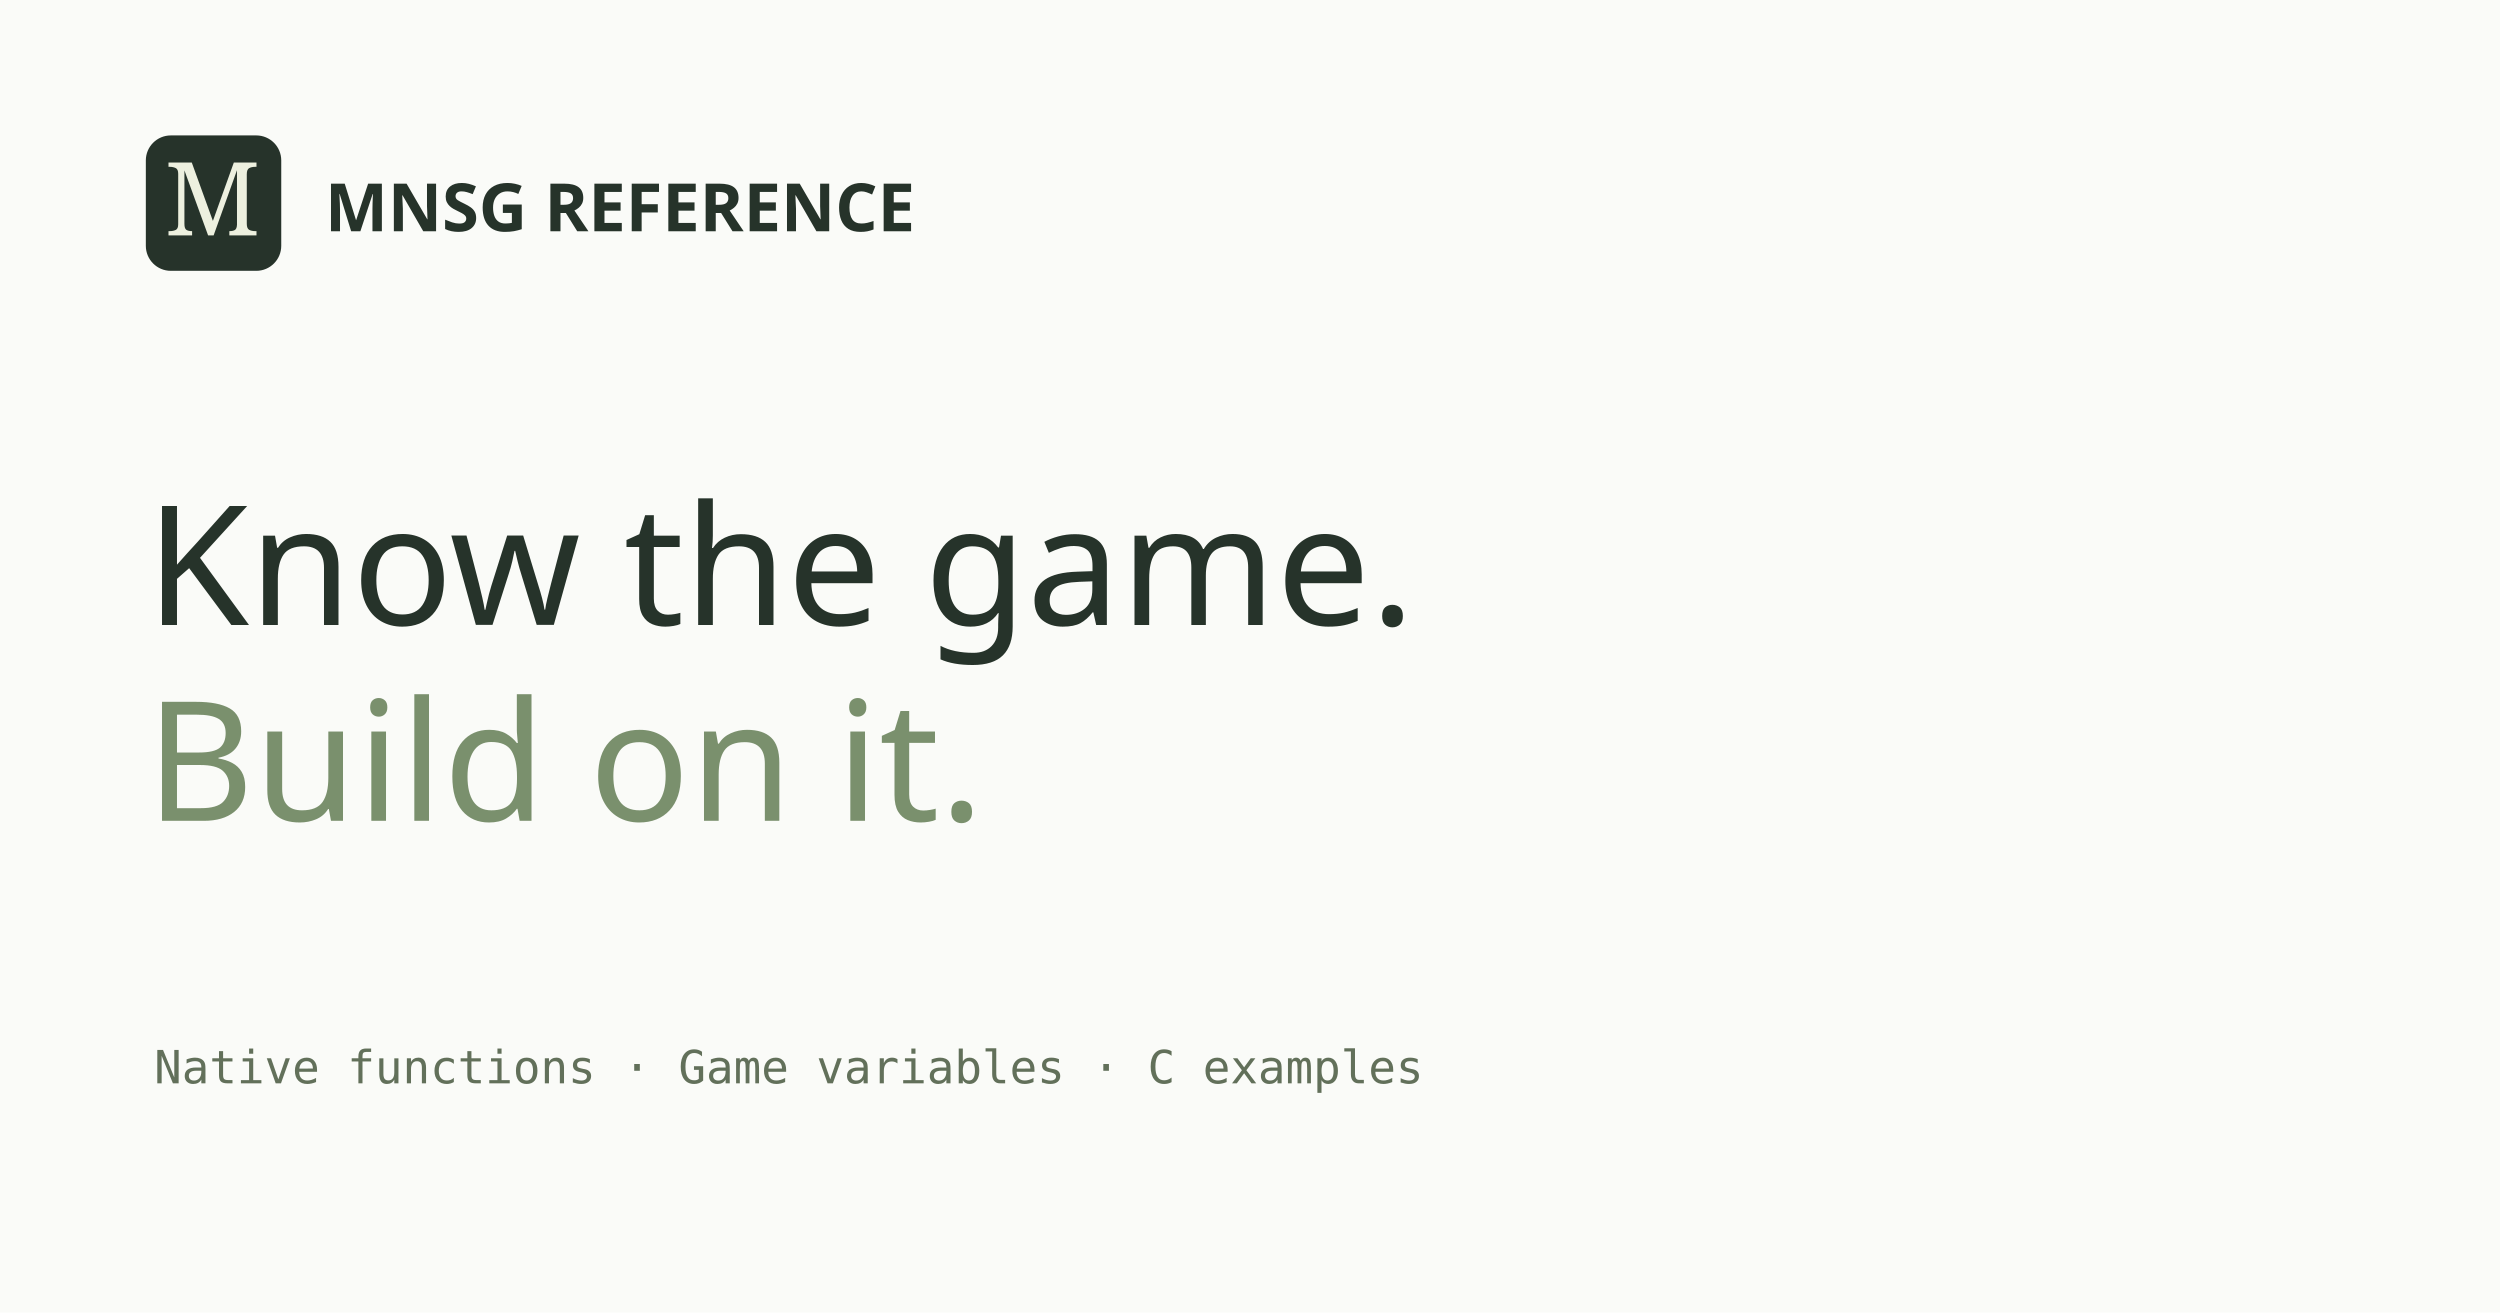
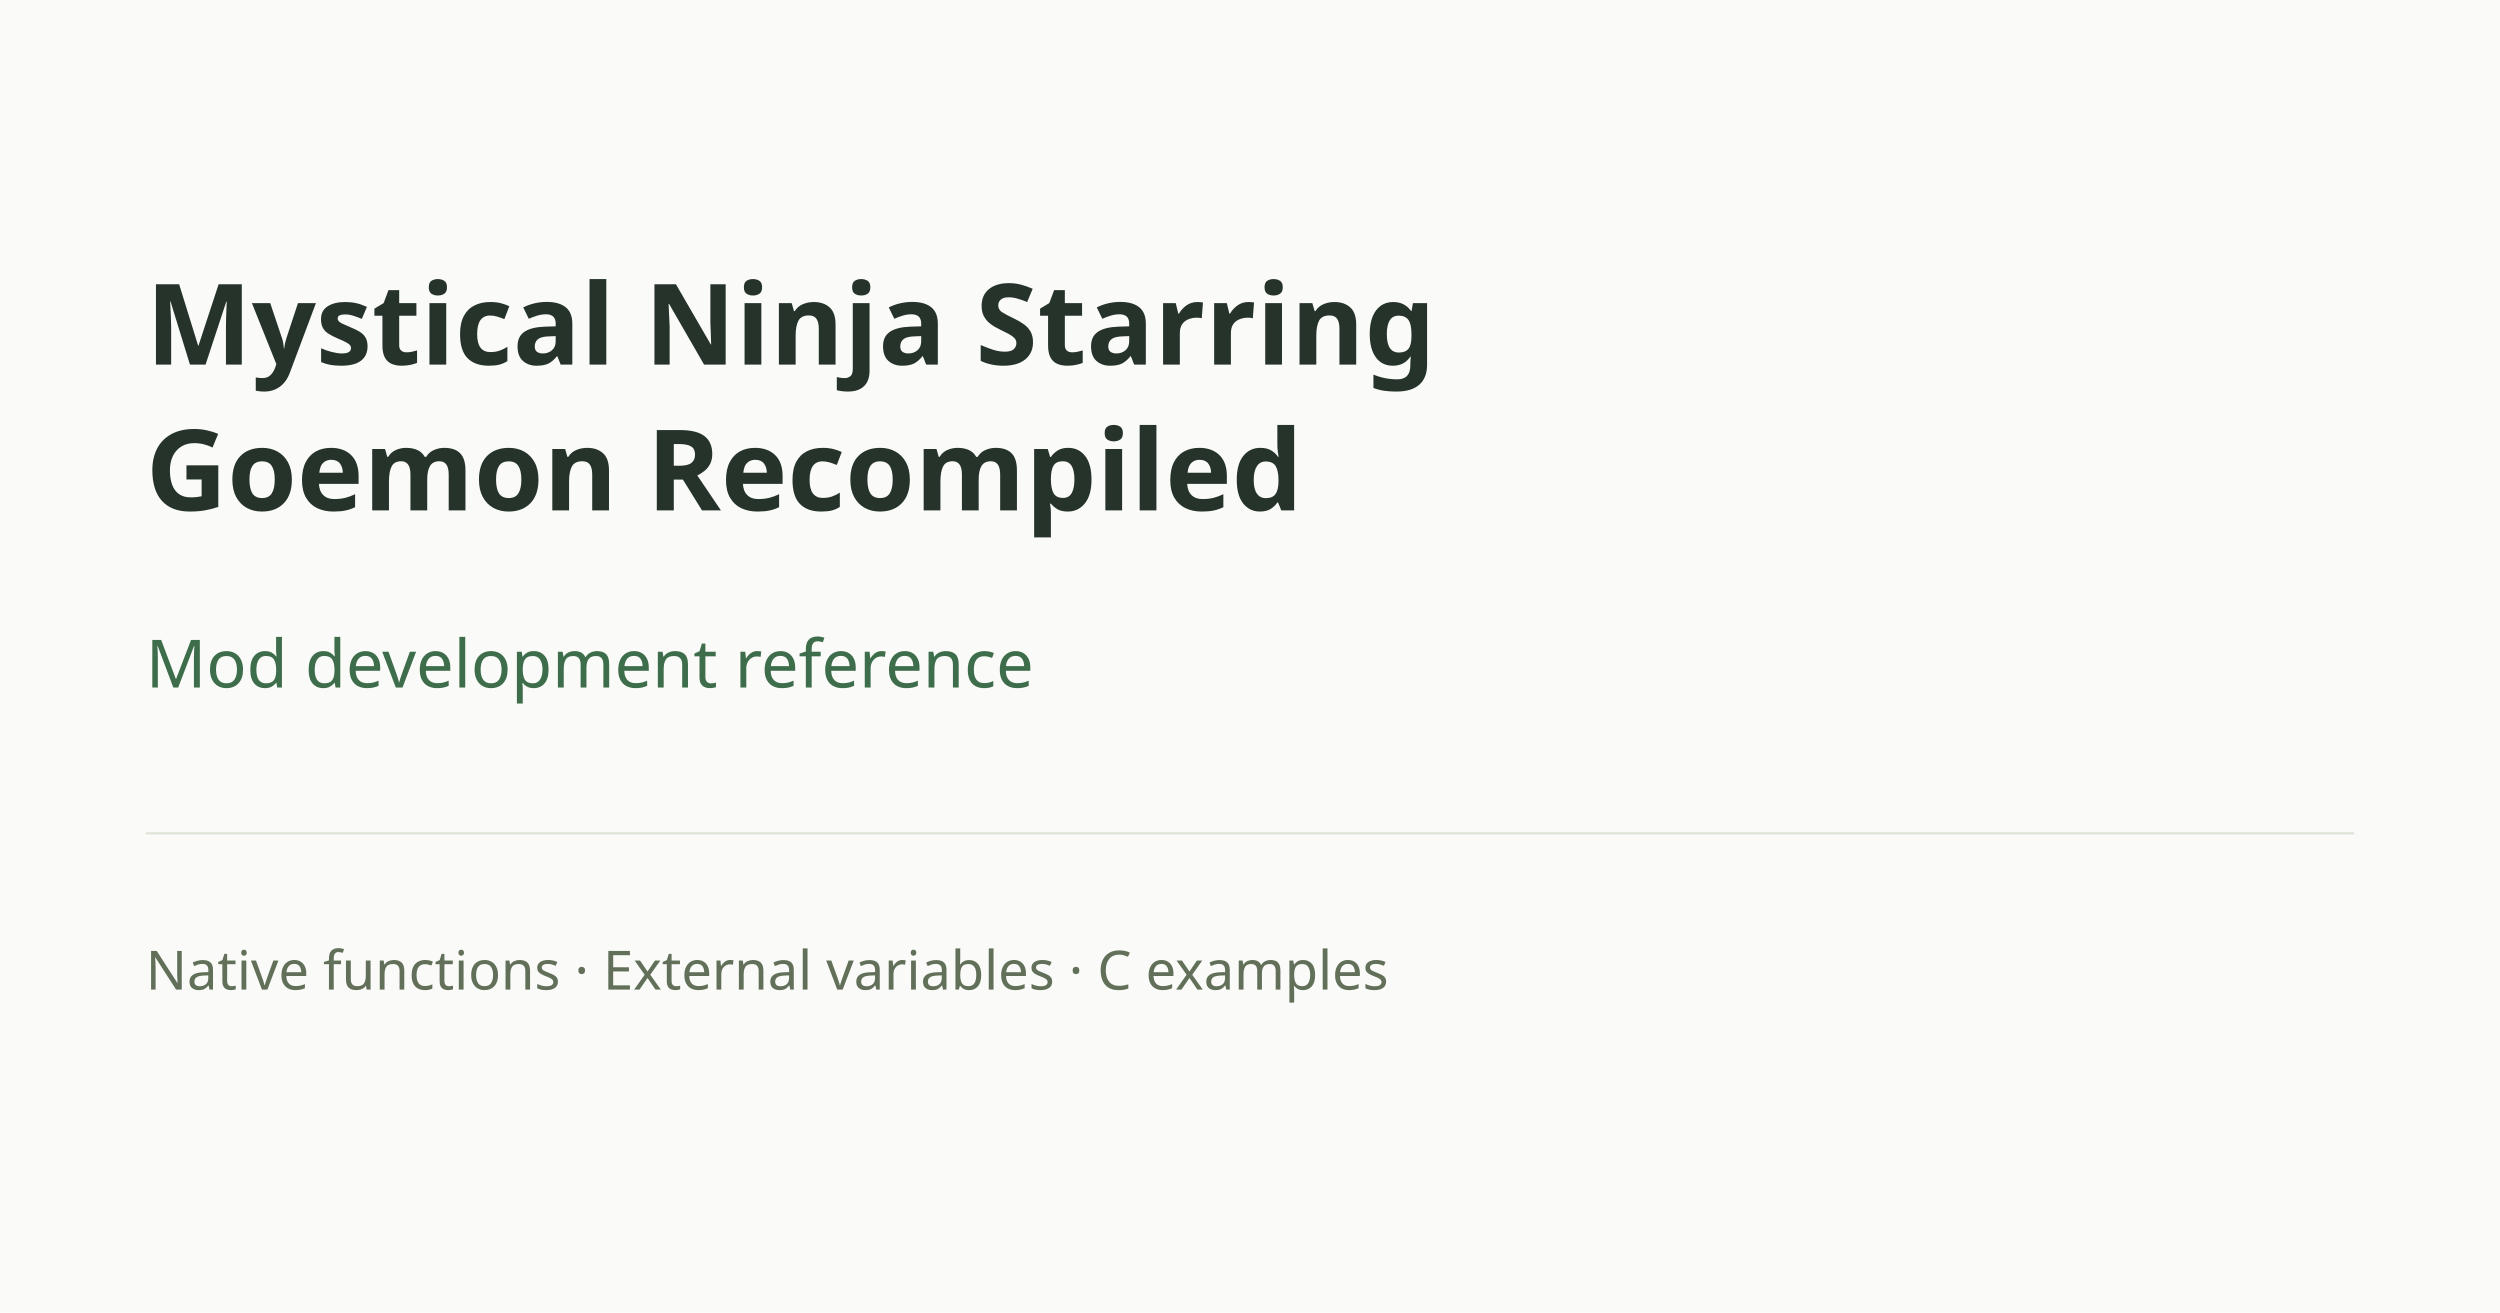
<svg xmlns="http://www.w3.org/2000/svg" viewBox="0 0 1200 630">
  <rect width="1200" height="630" fill="#fafbf8" />
-   <rect x="70" y="65" width="65" height="65" rx="12" fill="#26332a" />
-   <text x="102" y="113" text-anchor="middle" font-family="Georgia,serif" font-size="49" fill="#edf0df">M</text>
-   <text x="156" y="111" font-family="sans-serif" font-size="32" font-weight="600" fill="#26332a">MNSG REFERENCE</text>
-   <text x="70" y="300" font-family="sans-serif" font-size="80" fill="#26332a">Know the game.</text>
-   <text x="70" y="394" font-family="sans-serif" font-size="80" fill="#7a906d">Build on it.</text>
-   <text x="74" y="520" font-family="monospace" font-size="22" fill="#62705a">Native functions · Game variables · C examples</text>
+   <text x="70" y="175" font-family="sans-serif" font-size="54" font-weight="600" fill="#26332a">Mystical Ninja Starring</text>
+   <text x="70" y="245" font-family="sans-serif" font-size="54" font-weight="600" fill="#26332a">Goemon Recompiled</text>
+   <text x="70" y="330" font-family="sans-serif" font-size="32" fill="#3e6d4b">Mod development reference</text>
+   <path d="M70 400H1130" stroke="#dce2d4" />
+   <text x="70" y="475" font-family="sans-serif" font-size="26" fill="#62705a">Native functions · External variables · C examples</text>
</svg>
